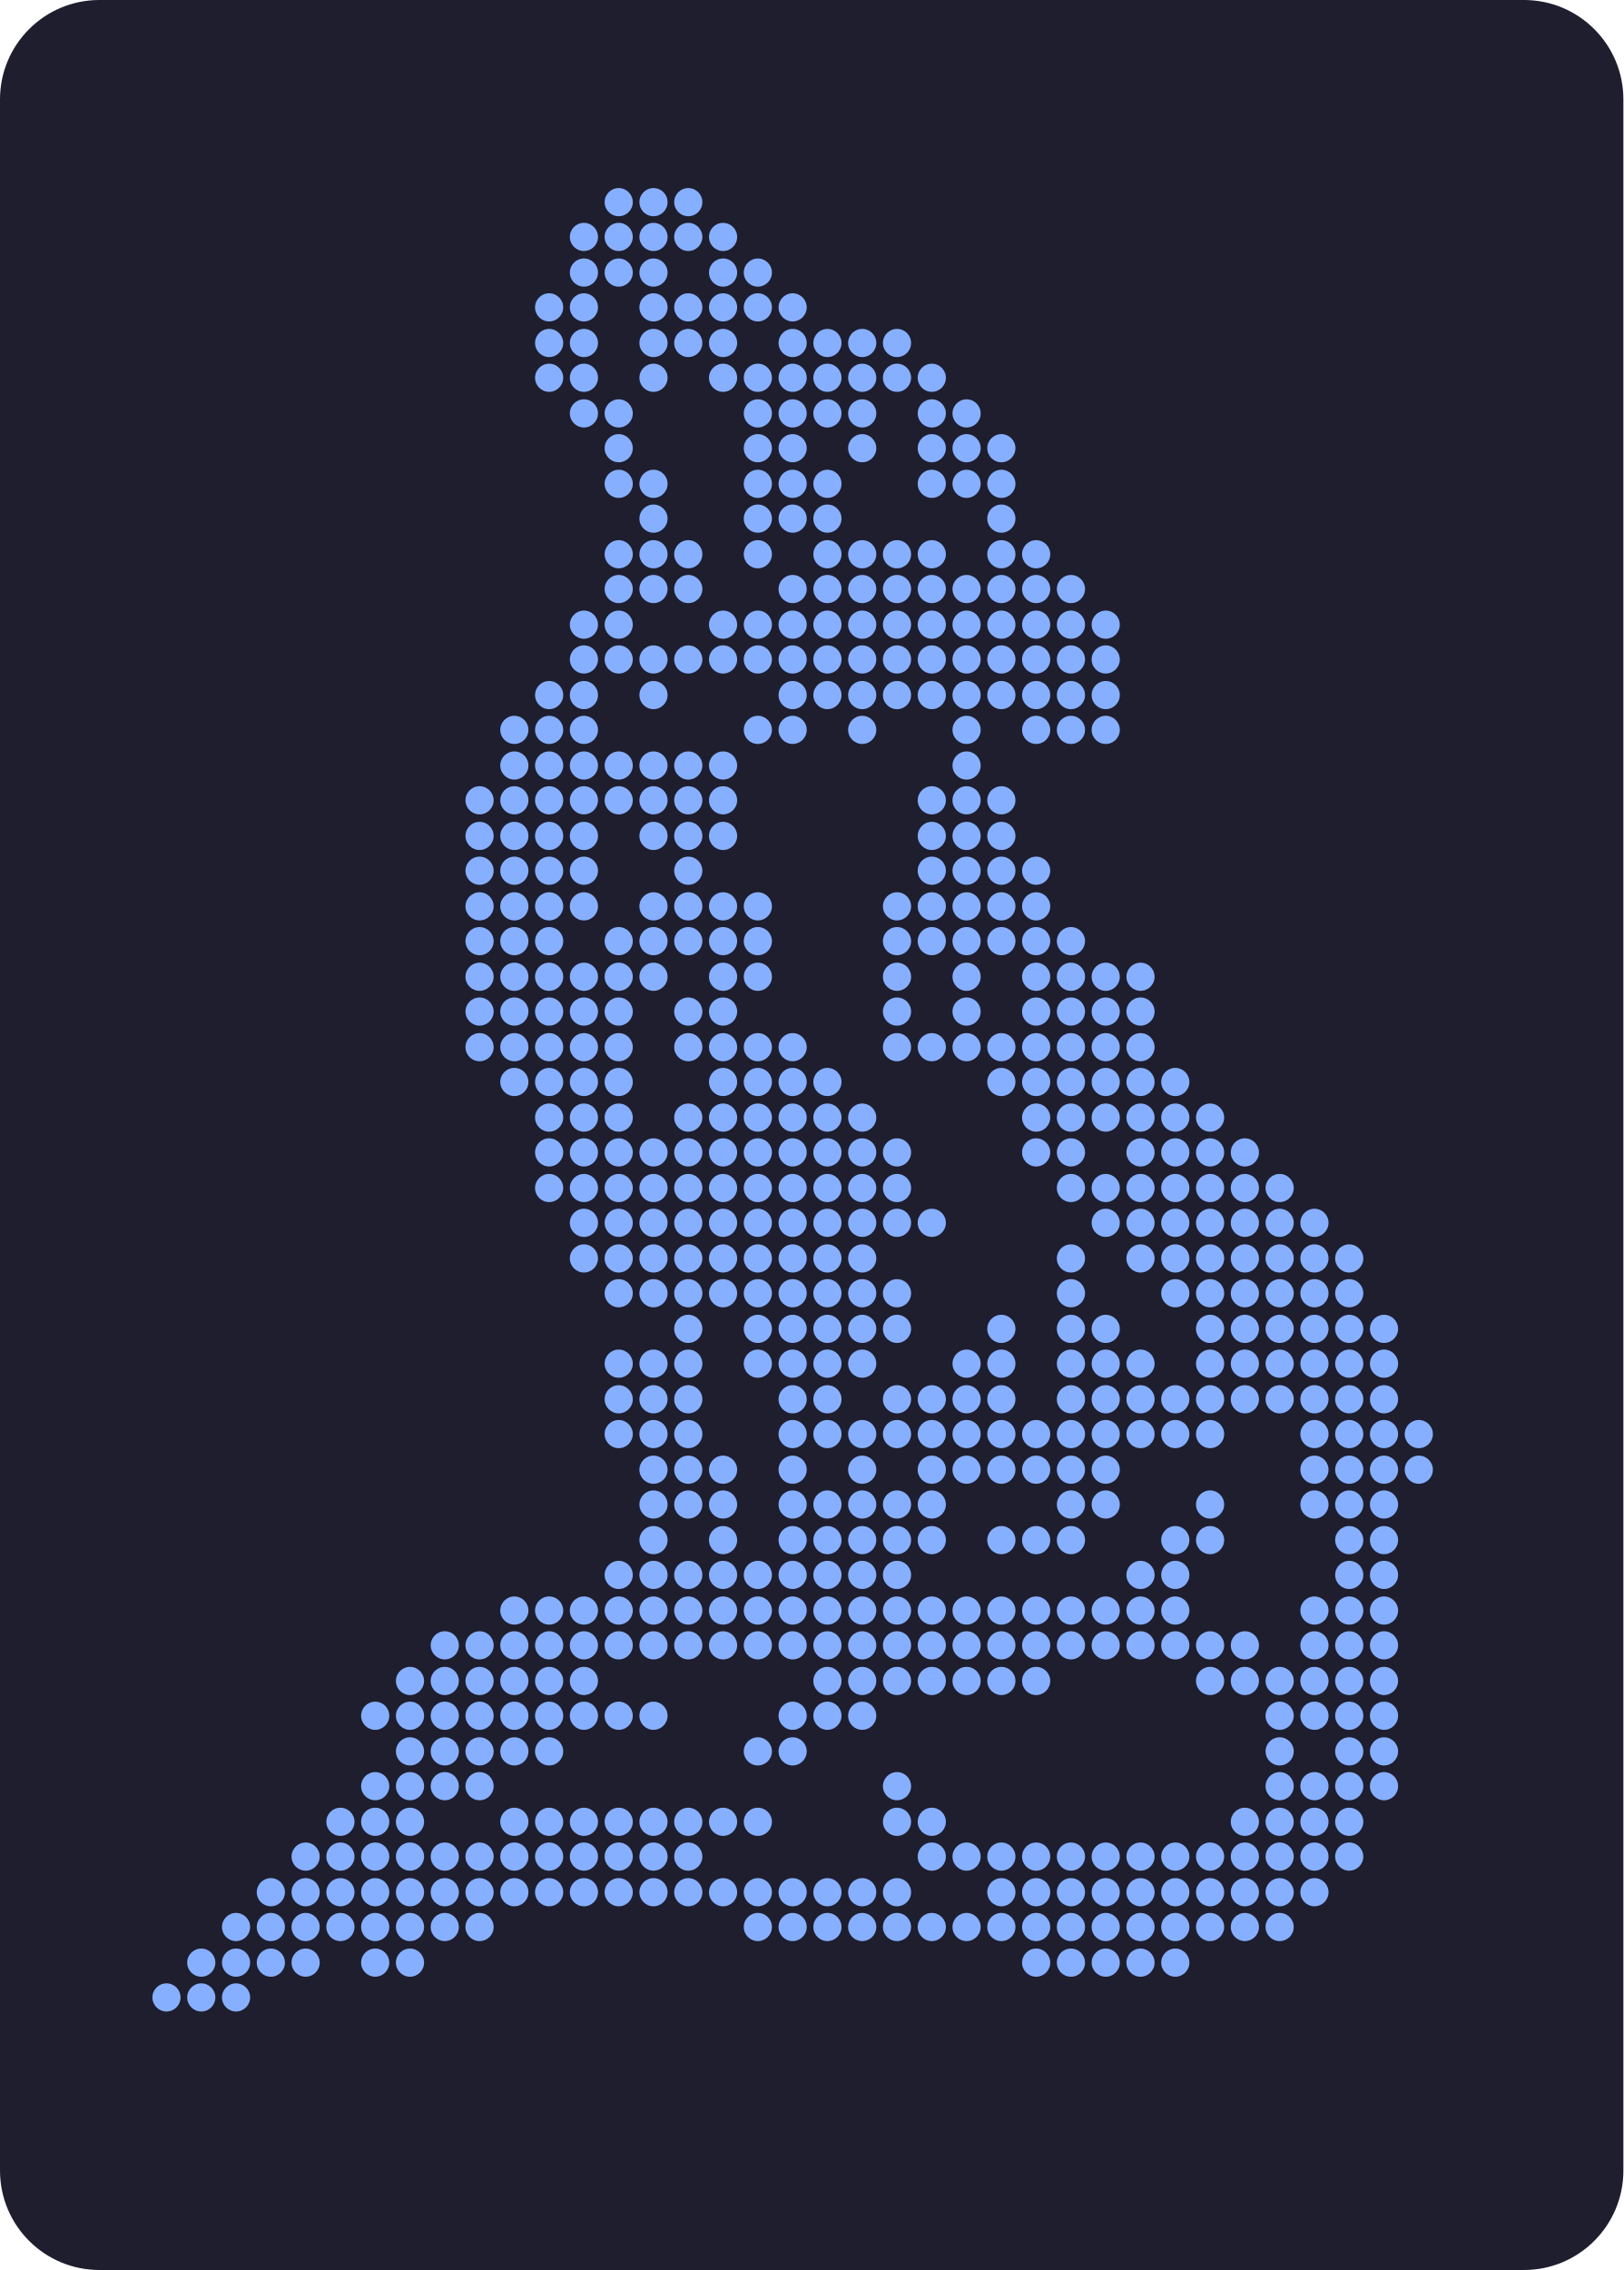
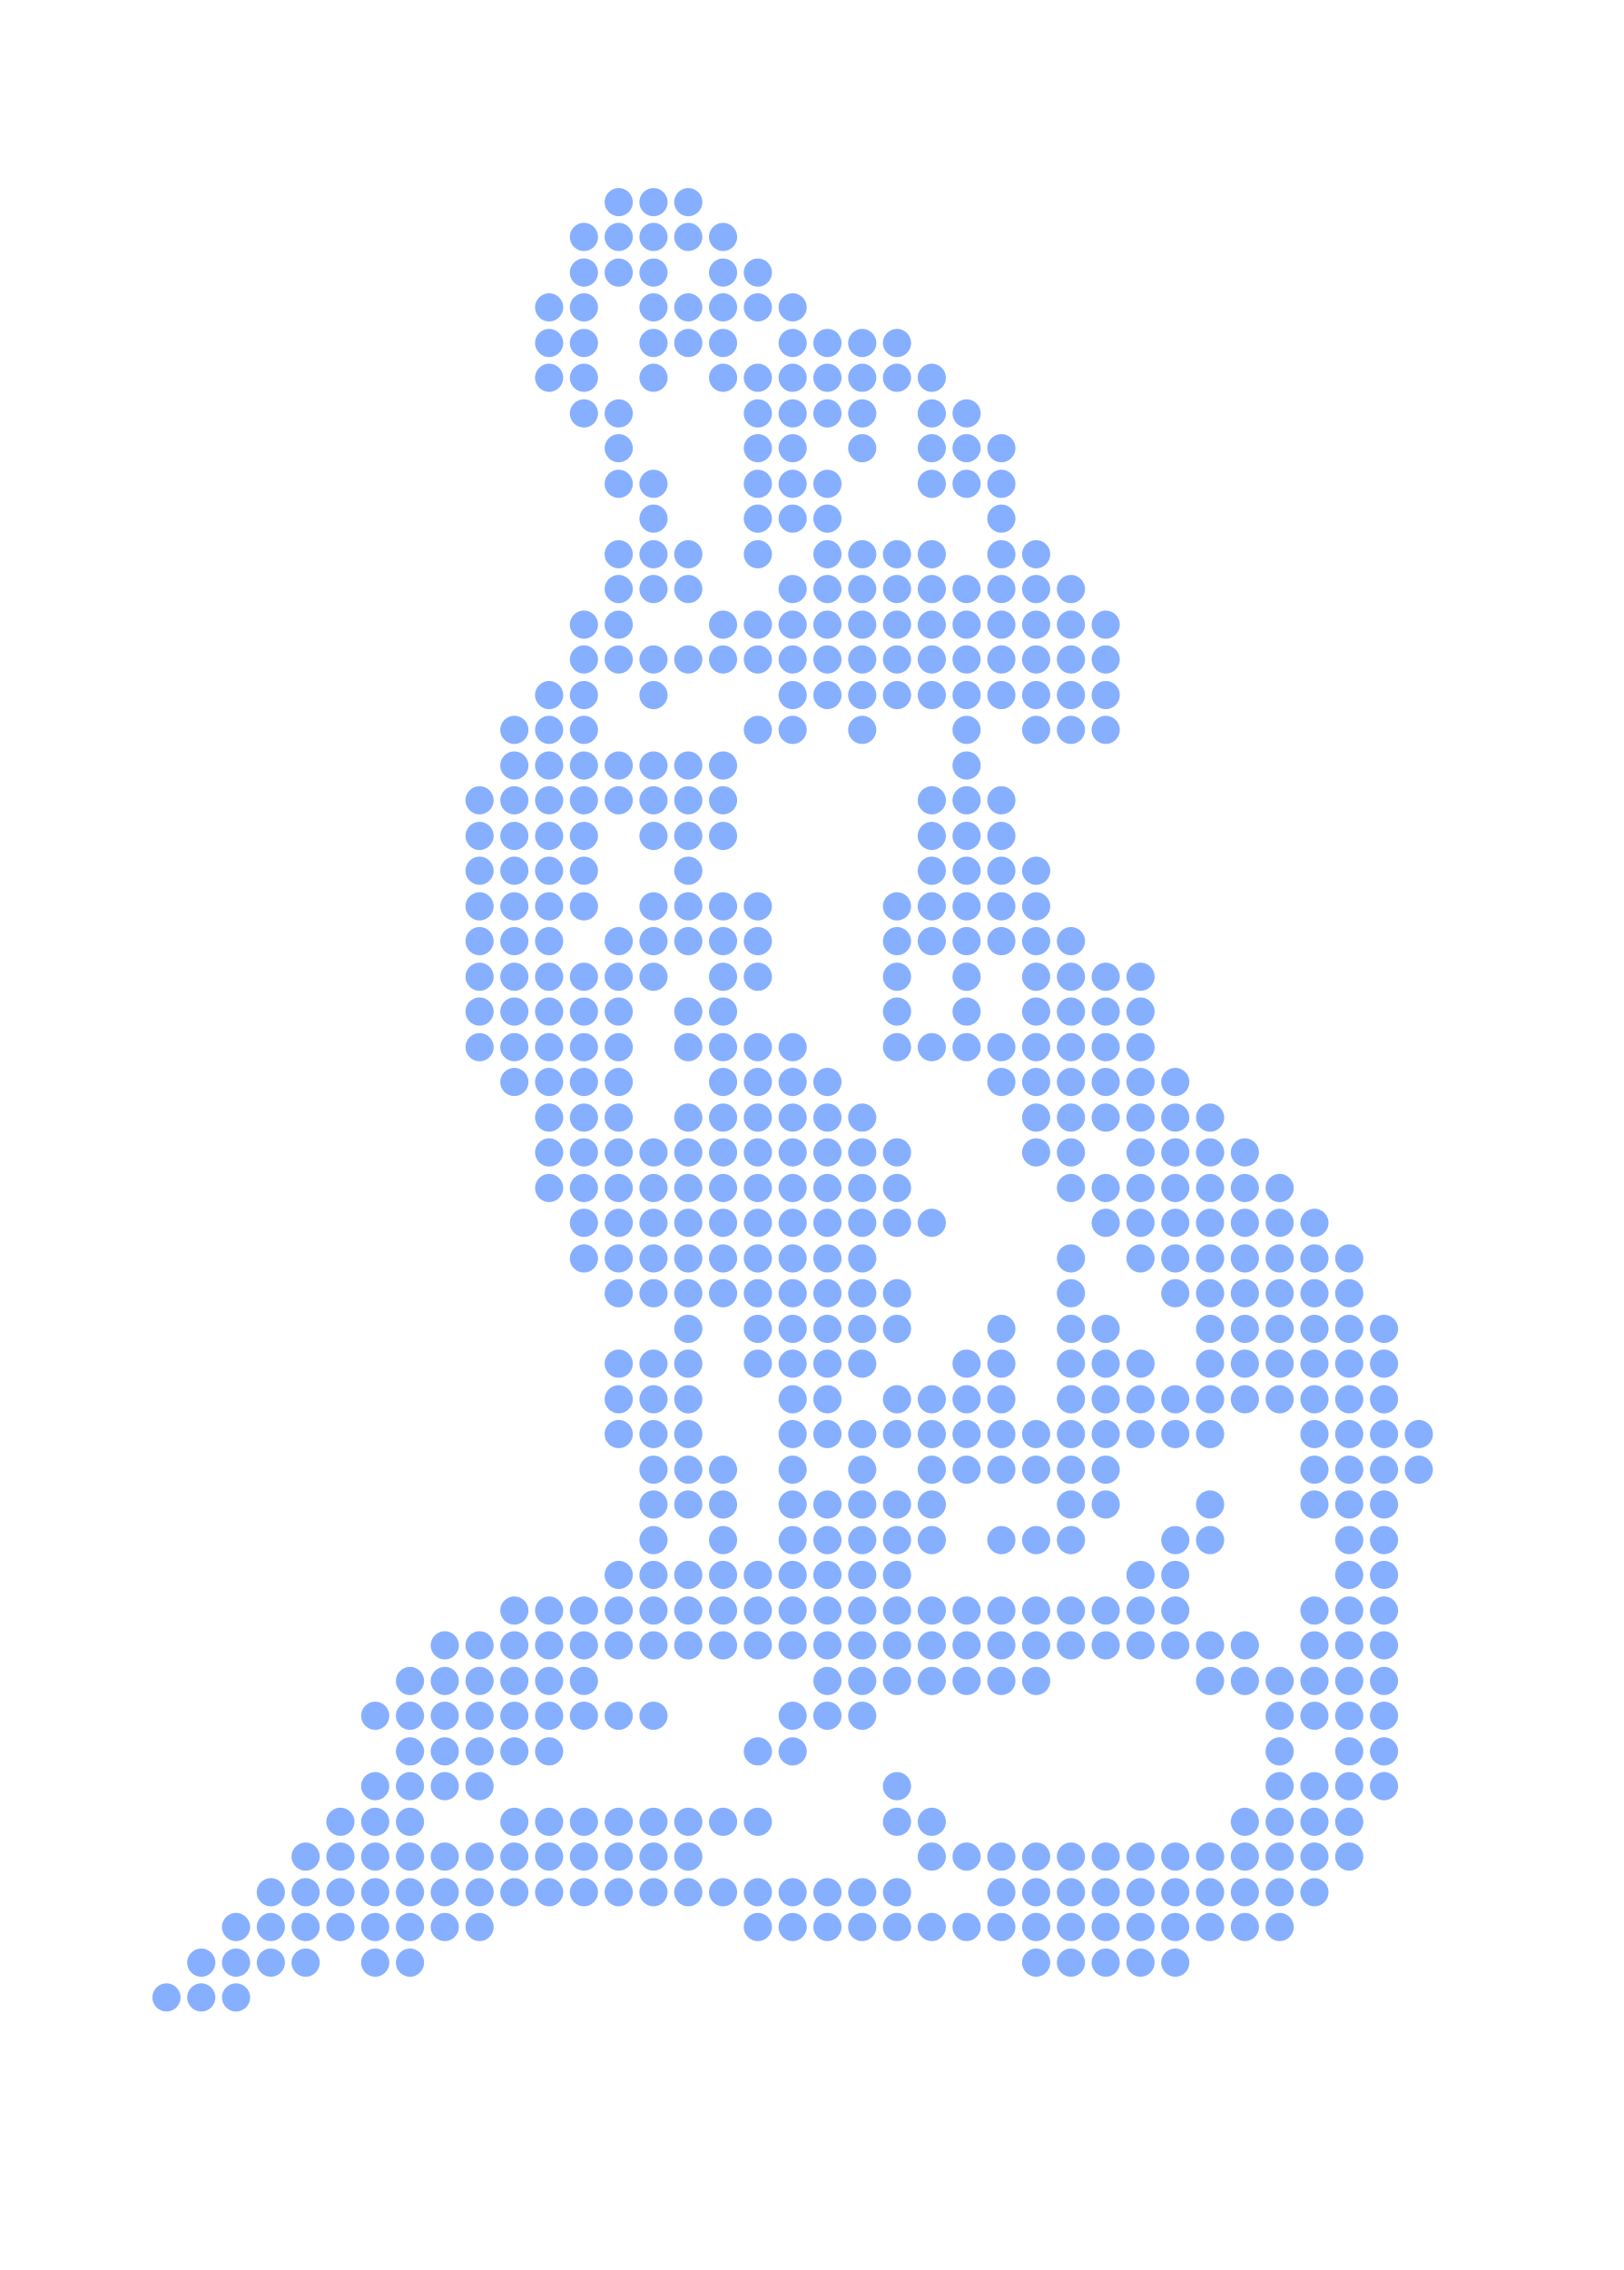
<svg xmlns="http://www.w3.org/2000/svg" width="196" height="274" viewBox="0 0 196 274" role="img" aria-label="Avenoir : le loup d'Avenoir, dessiné en braille">
-   <rect width="100%" height="100%" rx="12" fill="#1e1e2e" />
  <g font-family="JetBrains Mono, DejaVu Sans Mono, Menlo, Consolas, monospace" font-size="14" xml:space="preserve" style="white-space: pre">
    <g fill="#87afff">
      <circle cx="70.5" cy="28.6" r="1.7" />
      <circle cx="74.7" cy="24.4" r="1.7" />
      <circle cx="74.7" cy="28.6" r="1.7" />
      <circle cx="70.5" cy="32.9" r="1.7" />
      <circle cx="74.7" cy="32.9" r="1.7" />
      <circle cx="78.9" cy="24.4" r="1.7" />
      <circle cx="78.9" cy="28.6" r="1.7" />
      <circle cx="83.1" cy="24.4" r="1.7" />
      <circle cx="83.1" cy="28.6" r="1.7" />
      <circle cx="78.9" cy="32.9" r="1.7" />
      <circle cx="87.3" cy="28.6" r="1.7" />
      <circle cx="87.3" cy="32.9" r="1.7" />
      <circle cx="91.5" cy="32.9" r="1.7" />
      <circle cx="66.3" cy="37.1" r="1.7" />
      <circle cx="66.3" cy="41.4" r="1.7" />
      <circle cx="66.3" cy="45.6" r="1.7" />
      <circle cx="70.5" cy="37.1" r="1.7" />
      <circle cx="70.5" cy="41.4" r="1.7" />
      <circle cx="70.5" cy="45.6" r="1.7" />
      <circle cx="70.5" cy="49.9" r="1.7" />
      <circle cx="74.7" cy="49.9" r="1.7" />
      <circle cx="78.9" cy="37.1" r="1.7" />
      <circle cx="78.9" cy="41.4" r="1.7" />
      <circle cx="78.9" cy="45.6" r="1.7" />
      <circle cx="83.1" cy="37.1" r="1.7" />
      <circle cx="83.1" cy="41.4" r="1.7" />
      <circle cx="87.3" cy="37.1" r="1.7" />
      <circle cx="87.3" cy="41.4" r="1.7" />
      <circle cx="87.3" cy="45.6" r="1.7" />
      <circle cx="91.5" cy="37.1" r="1.7" />
      <circle cx="91.5" cy="45.6" r="1.7" />
      <circle cx="91.5" cy="49.9" r="1.7" />
      <circle cx="95.7" cy="37.1" r="1.7" />
      <circle cx="95.7" cy="41.4" r="1.7" />
      <circle cx="95.7" cy="45.6" r="1.7" />
      <circle cx="99.9" cy="41.4" r="1.7" />
      <circle cx="99.9" cy="45.6" r="1.7" />
      <circle cx="95.7" cy="49.9" r="1.7" />
      <circle cx="99.9" cy="49.9" r="1.7" />
      <circle cx="104.1" cy="41.4" r="1.7" />
      <circle cx="104.1" cy="45.6" r="1.7" />
      <circle cx="108.3" cy="41.4" r="1.7" />
      <circle cx="108.3" cy="45.6" r="1.7" />
      <circle cx="104.1" cy="49.9" r="1.7" />
      <circle cx="112.5" cy="45.6" r="1.7" />
      <circle cx="112.5" cy="49.9" r="1.7" />
      <circle cx="116.7" cy="49.9" r="1.7" />
      <circle cx="74.7" cy="54.1" r="1.7" />
      <circle cx="74.7" cy="58.4" r="1.7" />
      <circle cx="74.7" cy="66.9" r="1.7" />
      <circle cx="78.9" cy="58.4" r="1.7" />
      <circle cx="78.9" cy="62.6" r="1.7" />
      <circle cx="78.9" cy="66.9" r="1.7" />
      <circle cx="83.1" cy="66.9" r="1.7" />
      <circle cx="91.5" cy="54.1" r="1.7" />
      <circle cx="91.5" cy="58.4" r="1.7" />
      <circle cx="91.5" cy="62.6" r="1.7" />
      <circle cx="91.5" cy="66.9" r="1.7" />
      <circle cx="95.7" cy="54.1" r="1.7" />
      <circle cx="95.7" cy="58.4" r="1.7" />
      <circle cx="95.7" cy="62.6" r="1.7" />
      <circle cx="99.9" cy="58.4" r="1.7" />
      <circle cx="99.9" cy="62.6" r="1.7" />
      <circle cx="99.9" cy="66.9" r="1.7" />
      <circle cx="104.1" cy="54.1" r="1.7" />
      <circle cx="104.1" cy="66.9" r="1.7" />
      <circle cx="108.3" cy="66.9" r="1.7" />
      <circle cx="112.5" cy="54.1" r="1.7" />
      <circle cx="112.5" cy="58.4" r="1.7" />
      <circle cx="116.7" cy="54.1" r="1.7" />
      <circle cx="116.7" cy="58.4" r="1.7" />
      <circle cx="112.5" cy="66.9" r="1.7" />
      <circle cx="120.9" cy="54.1" r="1.7" />
      <circle cx="120.9" cy="58.4" r="1.7" />
      <circle cx="120.9" cy="62.6" r="1.7" />
      <circle cx="120.9" cy="66.9" r="1.7" />
      <circle cx="125.1" cy="66.9" r="1.7" />
      <circle cx="66.3" cy="83.9" r="1.7" />
      <circle cx="70.5" cy="75.4" r="1.7" />
      <circle cx="70.5" cy="79.6" r="1.7" />
      <circle cx="74.7" cy="71.1" r="1.7" />
      <circle cx="74.7" cy="75.4" r="1.7" />
      <circle cx="74.7" cy="79.6" r="1.7" />
      <circle cx="70.5" cy="83.9" r="1.7" />
      <circle cx="78.9" cy="71.1" r="1.7" />
      <circle cx="78.9" cy="79.6" r="1.7" />
      <circle cx="83.1" cy="71.1" r="1.7" />
      <circle cx="83.1" cy="79.6" r="1.7" />
      <circle cx="78.9" cy="83.9" r="1.7" />
      <circle cx="87.3" cy="75.4" r="1.7" />
      <circle cx="87.3" cy="79.6" r="1.7" />
      <circle cx="91.5" cy="75.4" r="1.7" />
      <circle cx="91.5" cy="79.6" r="1.7" />
      <circle cx="95.7" cy="71.1" r="1.7" />
      <circle cx="95.7" cy="75.4" r="1.7" />
      <circle cx="95.7" cy="79.6" r="1.7" />
      <circle cx="99.9" cy="71.1" r="1.7" />
      <circle cx="99.9" cy="75.4" r="1.7" />
      <circle cx="99.9" cy="79.6" r="1.7" />
      <circle cx="95.7" cy="83.9" r="1.7" />
      <circle cx="99.9" cy="83.9" r="1.7" />
      <circle cx="104.1" cy="71.1" r="1.7" />
      <circle cx="104.1" cy="75.4" r="1.7" />
      <circle cx="104.1" cy="79.6" r="1.7" />
      <circle cx="108.3" cy="71.1" r="1.7" />
      <circle cx="108.3" cy="75.4" r="1.7" />
      <circle cx="108.3" cy="79.6" r="1.7" />
      <circle cx="104.1" cy="83.9" r="1.7" />
      <circle cx="108.3" cy="83.9" r="1.7" />
      <circle cx="112.5" cy="71.1" r="1.7" />
      <circle cx="112.5" cy="75.4" r="1.7" />
      <circle cx="112.5" cy="79.6" r="1.7" />
      <circle cx="116.7" cy="71.1" r="1.7" />
      <circle cx="116.7" cy="75.4" r="1.7" />
      <circle cx="116.7" cy="79.6" r="1.7" />
      <circle cx="112.5" cy="83.9" r="1.7" />
      <circle cx="116.7" cy="83.9" r="1.7" />
      <circle cx="120.9" cy="71.1" r="1.7" />
      <circle cx="120.9" cy="75.4" r="1.7" />
      <circle cx="120.9" cy="79.6" r="1.7" />
      <circle cx="125.1" cy="71.1" r="1.7" />
      <circle cx="125.1" cy="75.4" r="1.7" />
      <circle cx="125.1" cy="79.6" r="1.7" />
      <circle cx="120.9" cy="83.9" r="1.7" />
      <circle cx="125.1" cy="83.9" r="1.7" />
      <circle cx="129.3" cy="71.1" r="1.7" />
      <circle cx="129.3" cy="75.4" r="1.7" />
      <circle cx="129.3" cy="79.6" r="1.7" />
      <circle cx="133.5" cy="75.4" r="1.7" />
      <circle cx="133.5" cy="79.6" r="1.7" />
      <circle cx="129.3" cy="83.9" r="1.7" />
      <circle cx="133.5" cy="83.9" r="1.7" />
      <circle cx="57.9" cy="96.6" r="1.7" />
      <circle cx="57.9" cy="100.9" r="1.7" />
      <circle cx="62.1" cy="88.1" r="1.7" />
      <circle cx="62.1" cy="92.4" r="1.7" />
      <circle cx="62.1" cy="96.6" r="1.7" />
      <circle cx="66.3" cy="88.1" r="1.7" />
      <circle cx="66.3" cy="92.4" r="1.7" />
      <circle cx="66.3" cy="96.6" r="1.7" />
      <circle cx="62.1" cy="100.9" r="1.7" />
      <circle cx="66.3" cy="100.9" r="1.7" />
      <circle cx="70.5" cy="88.1" r="1.7" />
      <circle cx="70.5" cy="92.4" r="1.7" />
      <circle cx="70.5" cy="96.6" r="1.7" />
      <circle cx="74.7" cy="92.4" r="1.7" />
      <circle cx="74.7" cy="96.6" r="1.7" />
      <circle cx="70.5" cy="100.9" r="1.7" />
      <circle cx="78.9" cy="92.4" r="1.7" />
      <circle cx="78.9" cy="96.6" r="1.7" />
      <circle cx="83.1" cy="92.4" r="1.7" />
      <circle cx="83.1" cy="96.6" r="1.7" />
      <circle cx="78.9" cy="100.9" r="1.7" />
      <circle cx="83.1" cy="100.9" r="1.7" />
      <circle cx="87.3" cy="92.4" r="1.7" />
      <circle cx="87.3" cy="96.6" r="1.7" />
      <circle cx="91.5" cy="88.1" r="1.7" />
      <circle cx="87.3" cy="100.9" r="1.7" />
      <circle cx="95.7" cy="88.1" r="1.7" />
      <circle cx="104.1" cy="88.1" r="1.7" />
      <circle cx="112.5" cy="96.6" r="1.7" />
      <circle cx="116.7" cy="88.1" r="1.7" />
      <circle cx="116.7" cy="92.4" r="1.7" />
      <circle cx="116.7" cy="96.6" r="1.7" />
      <circle cx="112.5" cy="100.9" r="1.7" />
      <circle cx="116.7" cy="100.9" r="1.7" />
      <circle cx="120.9" cy="96.6" r="1.7" />
      <circle cx="125.1" cy="88.1" r="1.7" />
      <circle cx="120.9" cy="100.9" r="1.7" />
      <circle cx="129.3" cy="88.1" r="1.7" />
      <circle cx="133.5" cy="88.1" r="1.7" />
      <circle cx="57.9" cy="105.1" r="1.7" />
      <circle cx="57.9" cy="109.4" r="1.7" />
      <circle cx="57.9" cy="113.6" r="1.7" />
      <circle cx="57.9" cy="117.9" r="1.7" />
      <circle cx="62.1" cy="105.1" r="1.7" />
      <circle cx="62.1" cy="109.4" r="1.7" />
      <circle cx="62.1" cy="113.6" r="1.7" />
      <circle cx="66.3" cy="105.1" r="1.7" />
      <circle cx="66.3" cy="109.4" r="1.7" />
      <circle cx="66.3" cy="113.6" r="1.7" />
      <circle cx="62.1" cy="117.9" r="1.7" />
      <circle cx="66.3" cy="117.9" r="1.7" />
      <circle cx="70.5" cy="105.1" r="1.7" />
      <circle cx="70.5" cy="109.4" r="1.7" />
      <circle cx="74.7" cy="113.6" r="1.7" />
      <circle cx="70.5" cy="117.9" r="1.7" />
      <circle cx="74.7" cy="117.9" r="1.7" />
      <circle cx="78.9" cy="109.4" r="1.7" />
      <circle cx="78.9" cy="113.6" r="1.7" />
      <circle cx="83.1" cy="105.1" r="1.7" />
      <circle cx="83.1" cy="109.4" r="1.7" />
      <circle cx="83.1" cy="113.6" r="1.7" />
      <circle cx="78.9" cy="117.9" r="1.7" />
      <circle cx="87.3" cy="109.4" r="1.7" />
      <circle cx="87.3" cy="113.6" r="1.7" />
      <circle cx="91.5" cy="109.4" r="1.7" />
      <circle cx="91.5" cy="113.6" r="1.7" />
      <circle cx="87.3" cy="117.9" r="1.7" />
      <circle cx="91.5" cy="117.9" r="1.7" />
      <circle cx="108.3" cy="109.4" r="1.7" />
      <circle cx="108.3" cy="113.6" r="1.7" />
      <circle cx="108.3" cy="117.9" r="1.7" />
      <circle cx="112.5" cy="105.1" r="1.7" />
      <circle cx="112.5" cy="109.4" r="1.7" />
      <circle cx="112.5" cy="113.6" r="1.7" />
      <circle cx="116.7" cy="105.1" r="1.7" />
      <circle cx="116.7" cy="109.4" r="1.7" />
      <circle cx="116.7" cy="113.6" r="1.7" />
      <circle cx="116.7" cy="117.9" r="1.7" />
      <circle cx="120.9" cy="105.1" r="1.7" />
      <circle cx="120.9" cy="109.4" r="1.7" />
      <circle cx="120.9" cy="113.6" r="1.7" />
      <circle cx="125.1" cy="105.1" r="1.7" />
      <circle cx="125.1" cy="109.4" r="1.7" />
      <circle cx="125.1" cy="113.6" r="1.7" />
      <circle cx="125.1" cy="117.9" r="1.7" />
      <circle cx="129.3" cy="113.6" r="1.7" />
      <circle cx="129.3" cy="117.9" r="1.7" />
      <circle cx="133.5" cy="117.9" r="1.7" />
      <circle cx="137.7" cy="117.9" r="1.7" />
      <circle cx="57.9" cy="122.1" r="1.7" />
      <circle cx="57.9" cy="126.4" r="1.7" />
      <circle cx="62.1" cy="122.1" r="1.7" />
      <circle cx="62.1" cy="126.4" r="1.7" />
      <circle cx="62.1" cy="130.6" r="1.7" />
      <circle cx="66.3" cy="122.1" r="1.7" />
      <circle cx="66.3" cy="126.4" r="1.7" />
      <circle cx="66.3" cy="130.6" r="1.7" />
      <circle cx="66.3" cy="134.9" r="1.7" />
      <circle cx="70.5" cy="122.1" r="1.7" />
      <circle cx="70.5" cy="126.4" r="1.7" />
      <circle cx="70.5" cy="130.6" r="1.7" />
      <circle cx="74.7" cy="122.1" r="1.7" />
      <circle cx="74.7" cy="126.4" r="1.7" />
      <circle cx="74.7" cy="130.6" r="1.7" />
      <circle cx="70.5" cy="134.9" r="1.7" />
      <circle cx="74.7" cy="134.9" r="1.7" />
      <circle cx="83.1" cy="122.1" r="1.7" />
      <circle cx="83.1" cy="126.4" r="1.7" />
      <circle cx="83.1" cy="134.9" r="1.7" />
      <circle cx="87.3" cy="122.1" r="1.7" />
      <circle cx="87.3" cy="126.4" r="1.7" />
      <circle cx="87.3" cy="130.6" r="1.7" />
      <circle cx="91.5" cy="126.4" r="1.7" />
      <circle cx="91.5" cy="130.6" r="1.7" />
      <circle cx="87.3" cy="134.9" r="1.7" />
      <circle cx="91.5" cy="134.9" r="1.7" />
      <circle cx="95.7" cy="126.4" r="1.7" />
      <circle cx="95.7" cy="130.6" r="1.7" />
      <circle cx="99.9" cy="130.6" r="1.7" />
      <circle cx="95.7" cy="134.9" r="1.7" />
      <circle cx="99.9" cy="134.9" r="1.7" />
      <circle cx="108.3" cy="122.1" r="1.7" />
      <circle cx="108.3" cy="126.4" r="1.7" />
      <circle cx="104.1" cy="134.9" r="1.7" />
      <circle cx="112.5" cy="126.4" r="1.7" />
      <circle cx="116.7" cy="122.1" r="1.7" />
      <circle cx="116.7" cy="126.4" r="1.7" />
      <circle cx="120.9" cy="126.4" r="1.7" />
      <circle cx="120.9" cy="130.6" r="1.7" />
      <circle cx="125.1" cy="122.1" r="1.7" />
      <circle cx="125.1" cy="126.4" r="1.7" />
      <circle cx="125.1" cy="130.6" r="1.7" />
      <circle cx="125.1" cy="134.9" r="1.7" />
      <circle cx="129.3" cy="122.1" r="1.7" />
      <circle cx="129.3" cy="126.4" r="1.7" />
      <circle cx="129.3" cy="130.6" r="1.7" />
      <circle cx="133.5" cy="122.1" r="1.7" />
      <circle cx="133.5" cy="126.4" r="1.7" />
      <circle cx="133.5" cy="130.6" r="1.7" />
      <circle cx="129.3" cy="134.9" r="1.7" />
      <circle cx="133.5" cy="134.9" r="1.7" />
      <circle cx="137.7" cy="122.1" r="1.7" />
      <circle cx="137.7" cy="126.4" r="1.7" />
      <circle cx="137.7" cy="130.6" r="1.7" />
      <circle cx="141.9" cy="130.6" r="1.7" />
      <circle cx="137.7" cy="134.9" r="1.7" />
      <circle cx="141.9" cy="134.9" r="1.7" />
      <circle cx="146.1" cy="134.9" r="1.7" />
      <circle cx="66.3" cy="139.1" r="1.7" />
      <circle cx="66.3" cy="143.4" r="1.7" />
      <circle cx="70.5" cy="139.1" r="1.7" />
      <circle cx="70.5" cy="143.4" r="1.7" />
      <circle cx="70.5" cy="147.6" r="1.7" />
      <circle cx="74.7" cy="139.1" r="1.7" />
      <circle cx="74.7" cy="143.4" r="1.7" />
      <circle cx="74.7" cy="147.6" r="1.7" />
      <circle cx="70.5" cy="151.9" r="1.7" />
      <circle cx="74.7" cy="151.9" r="1.7" />
      <circle cx="78.9" cy="139.1" r="1.7" />
      <circle cx="78.9" cy="143.4" r="1.7" />
      <circle cx="78.9" cy="147.6" r="1.7" />
      <circle cx="83.1" cy="139.1" r="1.7" />
      <circle cx="83.1" cy="143.4" r="1.7" />
      <circle cx="83.1" cy="147.6" r="1.7" />
      <circle cx="78.9" cy="151.9" r="1.7" />
      <circle cx="83.1" cy="151.9" r="1.7" />
      <circle cx="87.3" cy="139.1" r="1.7" />
      <circle cx="87.3" cy="143.4" r="1.7" />
      <circle cx="87.3" cy="147.6" r="1.7" />
      <circle cx="91.5" cy="139.1" r="1.7" />
      <circle cx="91.5" cy="143.4" r="1.7" />
      <circle cx="91.5" cy="147.6" r="1.7" />
      <circle cx="87.3" cy="151.9" r="1.7" />
      <circle cx="91.5" cy="151.9" r="1.7" />
      <circle cx="95.7" cy="139.1" r="1.7" />
      <circle cx="95.7" cy="143.4" r="1.7" />
      <circle cx="95.7" cy="147.6" r="1.7" />
      <circle cx="99.9" cy="139.1" r="1.7" />
      <circle cx="99.9" cy="143.4" r="1.7" />
      <circle cx="99.9" cy="147.6" r="1.7" />
      <circle cx="95.7" cy="151.9" r="1.7" />
      <circle cx="99.9" cy="151.9" r="1.7" />
      <circle cx="104.1" cy="139.1" r="1.7" />
      <circle cx="104.1" cy="143.4" r="1.7" />
      <circle cx="104.1" cy="147.6" r="1.7" />
      <circle cx="108.3" cy="139.1" r="1.7" />
      <circle cx="108.3" cy="143.4" r="1.7" />
      <circle cx="108.3" cy="147.6" r="1.7" />
      <circle cx="104.1" cy="151.9" r="1.7" />
      <circle cx="112.5" cy="147.6" r="1.7" />
      <circle cx="125.1" cy="139.1" r="1.7" />
      <circle cx="129.3" cy="139.1" r="1.7" />
      <circle cx="129.3" cy="143.4" r="1.7" />
      <circle cx="133.5" cy="143.4" r="1.7" />
      <circle cx="133.5" cy="147.6" r="1.7" />
      <circle cx="129.3" cy="151.9" r="1.7" />
      <circle cx="137.7" cy="139.1" r="1.7" />
      <circle cx="137.7" cy="143.4" r="1.7" />
      <circle cx="137.7" cy="147.6" r="1.7" />
      <circle cx="141.9" cy="139.1" r="1.7" />
      <circle cx="141.9" cy="143.4" r="1.7" />
      <circle cx="141.9" cy="147.6" r="1.7" />
      <circle cx="137.7" cy="151.9" r="1.7" />
      <circle cx="141.9" cy="151.9" r="1.7" />
      <circle cx="146.1" cy="139.1" r="1.7" />
      <circle cx="146.1" cy="143.4" r="1.7" />
      <circle cx="146.1" cy="147.6" r="1.7" />
      <circle cx="150.3" cy="139.1" r="1.7" />
      <circle cx="150.3" cy="143.4" r="1.7" />
      <circle cx="150.3" cy="147.6" r="1.7" />
      <circle cx="146.1" cy="151.9" r="1.7" />
      <circle cx="150.3" cy="151.9" r="1.7" />
      <circle cx="154.5" cy="143.4" r="1.7" />
      <circle cx="154.5" cy="147.6" r="1.7" />
      <circle cx="158.7" cy="147.6" r="1.7" />
      <circle cx="154.5" cy="151.9" r="1.7" />
      <circle cx="158.7" cy="151.9" r="1.7" />
      <circle cx="162.9" cy="151.9" r="1.7" />
      <circle cx="74.7" cy="156.1" r="1.7" />
      <circle cx="74.7" cy="164.6" r="1.7" />
      <circle cx="74.7" cy="168.9" r="1.7" />
      <circle cx="78.9" cy="156.1" r="1.7" />
      <circle cx="78.9" cy="164.6" r="1.7" />
      <circle cx="83.1" cy="156.1" r="1.7" />
      <circle cx="83.1" cy="160.4" r="1.7" />
      <circle cx="83.1" cy="164.6" r="1.7" />
      <circle cx="78.9" cy="168.9" r="1.7" />
      <circle cx="83.1" cy="168.9" r="1.7" />
      <circle cx="87.3" cy="156.1" r="1.7" />
      <circle cx="91.5" cy="156.1" r="1.7" />
      <circle cx="91.5" cy="160.4" r="1.7" />
      <circle cx="91.5" cy="164.6" r="1.7" />
      <circle cx="95.7" cy="156.1" r="1.7" />
      <circle cx="95.7" cy="160.4" r="1.7" />
      <circle cx="95.7" cy="164.6" r="1.7" />
      <circle cx="99.9" cy="156.1" r="1.7" />
      <circle cx="99.9" cy="160.4" r="1.7" />
      <circle cx="99.9" cy="164.6" r="1.7" />
      <circle cx="95.7" cy="168.9" r="1.7" />
      <circle cx="99.9" cy="168.9" r="1.7" />
      <circle cx="104.1" cy="156.1" r="1.7" />
      <circle cx="104.1" cy="160.4" r="1.7" />
      <circle cx="104.1" cy="164.6" r="1.7" />
      <circle cx="108.3" cy="156.1" r="1.7" />
      <circle cx="108.3" cy="160.4" r="1.7" />
      <circle cx="108.3" cy="168.9" r="1.7" />
      <circle cx="116.7" cy="164.6" r="1.7" />
      <circle cx="112.5" cy="168.9" r="1.7" />
      <circle cx="116.7" cy="168.9" r="1.7" />
      <circle cx="120.9" cy="160.4" r="1.7" />
      <circle cx="120.9" cy="164.6" r="1.7" />
      <circle cx="120.9" cy="168.9" r="1.7" />
      <circle cx="129.3" cy="156.1" r="1.7" />
      <circle cx="129.3" cy="160.4" r="1.7" />
      <circle cx="129.3" cy="164.6" r="1.7" />
      <circle cx="133.5" cy="160.4" r="1.7" />
      <circle cx="133.5" cy="164.6" r="1.7" />
      <circle cx="129.3" cy="168.9" r="1.7" />
      <circle cx="133.5" cy="168.9" r="1.7" />
      <circle cx="137.7" cy="164.6" r="1.7" />
      <circle cx="141.9" cy="156.1" r="1.7" />
      <circle cx="137.7" cy="168.9" r="1.7" />
      <circle cx="141.9" cy="168.9" r="1.7" />
      <circle cx="146.1" cy="156.1" r="1.7" />
      <circle cx="146.1" cy="160.4" r="1.7" />
      <circle cx="146.1" cy="164.6" r="1.7" />
      <circle cx="150.3" cy="156.1" r="1.7" />
      <circle cx="150.3" cy="160.4" r="1.7" />
      <circle cx="150.3" cy="164.6" r="1.7" />
      <circle cx="146.1" cy="168.9" r="1.7" />
      <circle cx="150.3" cy="168.9" r="1.7" />
      <circle cx="154.5" cy="156.1" r="1.7" />
      <circle cx="154.5" cy="160.4" r="1.7" />
      <circle cx="154.5" cy="164.6" r="1.7" />
      <circle cx="158.7" cy="156.1" r="1.7" />
      <circle cx="158.7" cy="160.4" r="1.7" />
      <circle cx="158.7" cy="164.6" r="1.7" />
      <circle cx="154.5" cy="168.9" r="1.7" />
      <circle cx="158.7" cy="168.9" r="1.7" />
      <circle cx="162.9" cy="156.1" r="1.7" />
      <circle cx="162.9" cy="160.4" r="1.7" />
      <circle cx="162.9" cy="164.6" r="1.7" />
      <circle cx="167.1" cy="160.4" r="1.7" />
      <circle cx="167.1" cy="164.6" r="1.7" />
      <circle cx="162.9" cy="168.9" r="1.7" />
      <circle cx="167.1" cy="168.9" r="1.7" />
      <circle cx="74.7" cy="173.1" r="1.7" />
      <circle cx="78.9" cy="173.1" r="1.7" />
      <circle cx="78.9" cy="177.4" r="1.7" />
      <circle cx="78.9" cy="181.6" r="1.7" />
      <circle cx="83.1" cy="173.1" r="1.7" />
      <circle cx="83.1" cy="177.4" r="1.7" />
      <circle cx="83.1" cy="181.6" r="1.7" />
      <circle cx="78.9" cy="185.9" r="1.7" />
      <circle cx="87.3" cy="177.4" r="1.7" />
      <circle cx="87.3" cy="181.6" r="1.7" />
      <circle cx="87.3" cy="185.9" r="1.7" />
      <circle cx="95.7" cy="173.1" r="1.7" />
      <circle cx="95.7" cy="177.4" r="1.7" />
      <circle cx="95.7" cy="181.6" r="1.7" />
      <circle cx="99.9" cy="173.1" r="1.7" />
      <circle cx="99.9" cy="181.6" r="1.7" />
      <circle cx="95.7" cy="185.9" r="1.7" />
      <circle cx="99.9" cy="185.9" r="1.7" />
      <circle cx="104.1" cy="173.1" r="1.7" />
      <circle cx="104.1" cy="177.4" r="1.7" />
      <circle cx="104.1" cy="181.6" r="1.7" />
      <circle cx="108.3" cy="173.1" r="1.7" />
      <circle cx="108.3" cy="181.6" r="1.7" />
      <circle cx="104.1" cy="185.9" r="1.7" />
      <circle cx="108.3" cy="185.9" r="1.7" />
      <circle cx="112.5" cy="173.1" r="1.7" />
      <circle cx="112.5" cy="177.4" r="1.7" />
      <circle cx="112.5" cy="181.6" r="1.7" />
      <circle cx="116.7" cy="173.1" r="1.7" />
      <circle cx="116.7" cy="177.4" r="1.7" />
      <circle cx="112.5" cy="185.9" r="1.7" />
      <circle cx="120.9" cy="173.1" r="1.7" />
      <circle cx="120.9" cy="177.4" r="1.7" />
      <circle cx="125.1" cy="173.1" r="1.7" />
      <circle cx="125.1" cy="177.4" r="1.7" />
      <circle cx="120.9" cy="185.9" r="1.7" />
      <circle cx="125.1" cy="185.9" r="1.7" />
      <circle cx="129.3" cy="173.1" r="1.7" />
      <circle cx="129.3" cy="177.4" r="1.7" />
      <circle cx="129.3" cy="181.6" r="1.7" />
      <circle cx="133.5" cy="173.1" r="1.7" />
      <circle cx="133.5" cy="177.4" r="1.7" />
      <circle cx="133.5" cy="181.6" r="1.7" />
      <circle cx="129.3" cy="185.9" r="1.7" />
      <circle cx="137.7" cy="173.1" r="1.7" />
      <circle cx="141.9" cy="173.1" r="1.7" />
      <circle cx="141.9" cy="185.9" r="1.7" />
      <circle cx="146.1" cy="173.1" r="1.7" />
      <circle cx="146.1" cy="181.6" r="1.7" />
      <circle cx="146.1" cy="185.9" r="1.7" />
      <circle cx="158.7" cy="173.1" r="1.7" />
      <circle cx="158.7" cy="177.4" r="1.7" />
      <circle cx="158.7" cy="181.6" r="1.7" />
      <circle cx="162.9" cy="173.1" r="1.7" />
      <circle cx="162.9" cy="177.4" r="1.7" />
      <circle cx="162.9" cy="181.6" r="1.7" />
      <circle cx="167.1" cy="173.1" r="1.7" />
      <circle cx="167.1" cy="177.4" r="1.7" />
      <circle cx="167.1" cy="181.6" r="1.7" />
      <circle cx="162.9" cy="185.9" r="1.7" />
      <circle cx="167.1" cy="185.9" r="1.7" />
      <circle cx="171.3" cy="173.1" r="1.7" />
      <circle cx="171.3" cy="177.4" r="1.7" />
      <circle cx="49.5" cy="202.9" r="1.7" />
      <circle cx="53.7" cy="198.6" r="1.7" />
      <circle cx="57.9" cy="198.6" r="1.7" />
      <circle cx="53.7" cy="202.9" r="1.7" />
      <circle cx="57.9" cy="202.9" r="1.7" />
      <circle cx="62.1" cy="194.4" r="1.7" />
      <circle cx="62.1" cy="198.6" r="1.7" />
      <circle cx="66.3" cy="194.4" r="1.7" />
      <circle cx="66.3" cy="198.6" r="1.7" />
      <circle cx="62.1" cy="202.9" r="1.7" />
      <circle cx="66.3" cy="202.9" r="1.7" />
      <circle cx="70.5" cy="194.4" r="1.7" />
      <circle cx="70.5" cy="198.6" r="1.7" />
      <circle cx="74.7" cy="190.1" r="1.7" />
      <circle cx="74.7" cy="194.4" r="1.7" />
      <circle cx="74.7" cy="198.6" r="1.7" />
      <circle cx="70.5" cy="202.9" r="1.7" />
      <circle cx="78.9" cy="190.1" r="1.7" />
      <circle cx="78.9" cy="194.4" r="1.7" />
      <circle cx="78.9" cy="198.6" r="1.7" />
      <circle cx="83.1" cy="190.1" r="1.7" />
      <circle cx="83.1" cy="194.4" r="1.7" />
      <circle cx="83.1" cy="198.6" r="1.7" />
      <circle cx="87.3" cy="190.1" r="1.7" />
      <circle cx="87.3" cy="194.4" r="1.7" />
      <circle cx="87.3" cy="198.6" r="1.7" />
      <circle cx="91.5" cy="190.1" r="1.7" />
      <circle cx="91.5" cy="194.4" r="1.7" />
      <circle cx="91.5" cy="198.6" r="1.7" />
      <circle cx="95.7" cy="190.1" r="1.7" />
      <circle cx="95.7" cy="194.4" r="1.7" />
      <circle cx="95.7" cy="198.6" r="1.7" />
      <circle cx="99.9" cy="190.1" r="1.7" />
      <circle cx="99.9" cy="194.4" r="1.7" />
      <circle cx="99.9" cy="198.6" r="1.7" />
      <circle cx="99.9" cy="202.9" r="1.7" />
      <circle cx="104.1" cy="190.1" r="1.7" />
      <circle cx="104.1" cy="194.4" r="1.7" />
      <circle cx="104.1" cy="198.6" r="1.7" />
      <circle cx="108.3" cy="190.1" r="1.7" />
      <circle cx="108.3" cy="194.4" r="1.7" />
      <circle cx="108.3" cy="198.6" r="1.7" />
      <circle cx="104.1" cy="202.9" r="1.7" />
      <circle cx="108.3" cy="202.9" r="1.7" />
      <circle cx="112.5" cy="194.4" r="1.7" />
      <circle cx="112.5" cy="198.6" r="1.7" />
      <circle cx="116.7" cy="194.4" r="1.7" />
      <circle cx="116.7" cy="198.6" r="1.7" />
      <circle cx="112.5" cy="202.9" r="1.7" />
      <circle cx="116.7" cy="202.9" r="1.7" />
      <circle cx="120.9" cy="194.4" r="1.7" />
      <circle cx="120.9" cy="198.6" r="1.7" />
      <circle cx="125.1" cy="194.4" r="1.7" />
      <circle cx="125.1" cy="198.6" r="1.7" />
      <circle cx="120.9" cy="202.9" r="1.7" />
      <circle cx="125.1" cy="202.9" r="1.7" />
      <circle cx="129.3" cy="194.4" r="1.7" />
      <circle cx="129.3" cy="198.6" r="1.7" />
      <circle cx="133.5" cy="194.4" r="1.7" />
      <circle cx="133.5" cy="198.6" r="1.7" />
      <circle cx="137.7" cy="190.1" r="1.7" />
      <circle cx="137.7" cy="194.4" r="1.7" />
      <circle cx="137.7" cy="198.6" r="1.7" />
      <circle cx="141.9" cy="190.1" r="1.7" />
      <circle cx="141.9" cy="194.4" r="1.7" />
      <circle cx="141.9" cy="198.6" r="1.7" />
      <circle cx="146.1" cy="198.6" r="1.7" />
      <circle cx="150.3" cy="198.6" r="1.7" />
      <circle cx="146.1" cy="202.9" r="1.7" />
      <circle cx="150.3" cy="202.9" r="1.7" />
      <circle cx="158.7" cy="194.4" r="1.7" />
      <circle cx="158.7" cy="198.6" r="1.7" />
      <circle cx="154.5" cy="202.9" r="1.7" />
      <circle cx="158.7" cy="202.9" r="1.7" />
      <circle cx="162.9" cy="190.1" r="1.7" />
      <circle cx="162.9" cy="194.4" r="1.7" />
      <circle cx="162.9" cy="198.6" r="1.7" />
      <circle cx="167.1" cy="190.1" r="1.7" />
      <circle cx="167.1" cy="194.4" r="1.7" />
      <circle cx="167.1" cy="198.6" r="1.7" />
      <circle cx="162.9" cy="202.9" r="1.7" />
      <circle cx="167.1" cy="202.9" r="1.7" />
      <circle cx="41.1" cy="219.9" r="1.7" />
      <circle cx="45.3" cy="207.1" r="1.7" />
      <circle cx="45.3" cy="215.6" r="1.7" />
      <circle cx="49.5" cy="207.1" r="1.7" />
      <circle cx="49.5" cy="211.4" r="1.7" />
      <circle cx="49.5" cy="215.6" r="1.7" />
      <circle cx="45.3" cy="219.9" r="1.7" />
      <circle cx="49.5" cy="219.9" r="1.7" />
      <circle cx="53.7" cy="207.1" r="1.7" />
      <circle cx="53.7" cy="211.4" r="1.7" />
      <circle cx="53.7" cy="215.6" r="1.7" />
      <circle cx="57.9" cy="207.1" r="1.7" />
      <circle cx="57.9" cy="211.4" r="1.7" />
      <circle cx="57.9" cy="215.6" r="1.7" />
      <circle cx="62.1" cy="207.1" r="1.7" />
      <circle cx="62.1" cy="211.4" r="1.7" />
      <circle cx="66.3" cy="207.1" r="1.7" />
      <circle cx="66.3" cy="211.4" r="1.7" />
      <circle cx="62.1" cy="219.9" r="1.7" />
      <circle cx="66.3" cy="219.9" r="1.7" />
      <circle cx="70.5" cy="207.1" r="1.7" />
      <circle cx="74.7" cy="207.1" r="1.7" />
      <circle cx="70.5" cy="219.9" r="1.7" />
      <circle cx="74.7" cy="219.9" r="1.7" />
      <circle cx="78.9" cy="207.1" r="1.7" />
      <circle cx="78.9" cy="219.9" r="1.7" />
      <circle cx="83.1" cy="219.9" r="1.7" />
      <circle cx="91.5" cy="211.4" r="1.7" />
      <circle cx="87.3" cy="219.9" r="1.7" />
      <circle cx="91.5" cy="219.9" r="1.7" />
      <circle cx="95.7" cy="207.1" r="1.7" />
      <circle cx="95.7" cy="211.4" r="1.7" />
      <circle cx="99.9" cy="207.1" r="1.7" />
      <circle cx="104.1" cy="207.1" r="1.7" />
      <circle cx="108.3" cy="215.6" r="1.7" />
      <circle cx="108.3" cy="219.9" r="1.7" />
      <circle cx="112.5" cy="219.9" r="1.7" />
      <circle cx="150.3" cy="219.9" r="1.7" />
      <circle cx="154.5" cy="207.1" r="1.7" />
      <circle cx="154.5" cy="211.4" r="1.7" />
      <circle cx="154.5" cy="215.6" r="1.7" />
      <circle cx="158.7" cy="207.1" r="1.7" />
      <circle cx="158.7" cy="215.6" r="1.7" />
      <circle cx="154.5" cy="219.9" r="1.7" />
      <circle cx="158.7" cy="219.9" r="1.7" />
      <circle cx="162.9" cy="207.1" r="1.7" />
      <circle cx="162.9" cy="211.4" r="1.7" />
      <circle cx="162.9" cy="215.6" r="1.7" />
      <circle cx="167.1" cy="207.1" r="1.7" />
      <circle cx="167.1" cy="211.4" r="1.7" />
      <circle cx="167.1" cy="215.6" r="1.7" />
      <circle cx="162.9" cy="219.9" r="1.7" />
      <circle cx="24.3" cy="236.9" r="1.7" />
      <circle cx="28.5" cy="232.6" r="1.7" />
      <circle cx="32.7" cy="228.4" r="1.7" />
      <circle cx="32.7" cy="232.6" r="1.7" />
      <circle cx="28.5" cy="236.9" r="1.7" />
      <circle cx="32.7" cy="236.9" r="1.7" />
      <circle cx="36.9" cy="224.1" r="1.7" />
      <circle cx="36.9" cy="228.4" r="1.7" />
      <circle cx="36.9" cy="232.6" r="1.7" />
      <circle cx="41.1" cy="224.1" r="1.7" />
      <circle cx="41.1" cy="228.4" r="1.7" />
      <circle cx="41.1" cy="232.6" r="1.7" />
      <circle cx="36.9" cy="236.9" r="1.7" />
      <circle cx="45.3" cy="224.1" r="1.7" />
      <circle cx="45.3" cy="228.4" r="1.7" />
      <circle cx="45.3" cy="232.6" r="1.7" />
      <circle cx="49.5" cy="224.1" r="1.7" />
      <circle cx="49.5" cy="228.4" r="1.7" />
      <circle cx="49.5" cy="232.6" r="1.7" />
      <circle cx="45.3" cy="236.9" r="1.7" />
      <circle cx="49.5" cy="236.9" r="1.7" />
      <circle cx="53.7" cy="224.1" r="1.7" />
      <circle cx="53.7" cy="228.4" r="1.7" />
      <circle cx="53.7" cy="232.6" r="1.7" />
      <circle cx="57.9" cy="224.1" r="1.7" />
      <circle cx="57.9" cy="228.4" r="1.7" />
      <circle cx="57.9" cy="232.6" r="1.7" />
      <circle cx="62.1" cy="224.1" r="1.7" />
      <circle cx="62.1" cy="228.4" r="1.7" />
      <circle cx="66.3" cy="224.1" r="1.7" />
      <circle cx="66.3" cy="228.4" r="1.7" />
      <circle cx="70.5" cy="224.1" r="1.7" />
      <circle cx="70.5" cy="228.4" r="1.7" />
      <circle cx="74.7" cy="224.1" r="1.7" />
      <circle cx="74.7" cy="228.4" r="1.7" />
      <circle cx="78.9" cy="224.1" r="1.7" />
      <circle cx="78.9" cy="228.4" r="1.7" />
      <circle cx="83.1" cy="224.1" r="1.7" />
      <circle cx="83.1" cy="228.4" r="1.7" />
      <circle cx="87.3" cy="228.4" r="1.7" />
      <circle cx="91.5" cy="228.4" r="1.7" />
      <circle cx="91.5" cy="232.6" r="1.7" />
      <circle cx="95.7" cy="228.4" r="1.7" />
      <circle cx="95.7" cy="232.6" r="1.7" />
      <circle cx="99.9" cy="228.4" r="1.7" />
      <circle cx="99.9" cy="232.6" r="1.7" />
      <circle cx="104.1" cy="228.4" r="1.7" />
      <circle cx="104.1" cy="232.6" r="1.7" />
      <circle cx="108.3" cy="228.4" r="1.7" />
      <circle cx="108.3" cy="232.6" r="1.7" />
      <circle cx="112.5" cy="224.1" r="1.7" />
      <circle cx="112.5" cy="232.6" r="1.7" />
      <circle cx="116.7" cy="224.1" r="1.7" />
      <circle cx="116.7" cy="232.6" r="1.7" />
      <circle cx="120.9" cy="224.1" r="1.7" />
      <circle cx="120.9" cy="228.4" r="1.7" />
      <circle cx="120.9" cy="232.6" r="1.7" />
      <circle cx="125.1" cy="224.1" r="1.7" />
      <circle cx="125.1" cy="228.4" r="1.7" />
      <circle cx="125.1" cy="232.6" r="1.7" />
      <circle cx="125.1" cy="236.9" r="1.7" />
      <circle cx="129.3" cy="224.1" r="1.7" />
      <circle cx="129.3" cy="228.4" r="1.7" />
      <circle cx="129.3" cy="232.6" r="1.7" />
      <circle cx="133.5" cy="224.1" r="1.7" />
      <circle cx="133.5" cy="228.4" r="1.7" />
      <circle cx="133.5" cy="232.6" r="1.7" />
      <circle cx="129.3" cy="236.9" r="1.7" />
      <circle cx="133.5" cy="236.9" r="1.7" />
      <circle cx="137.7" cy="224.1" r="1.7" />
      <circle cx="137.7" cy="228.4" r="1.7" />
      <circle cx="137.7" cy="232.6" r="1.7" />
      <circle cx="141.9" cy="224.1" r="1.7" />
      <circle cx="141.9" cy="228.4" r="1.7" />
      <circle cx="141.9" cy="232.6" r="1.7" />
      <circle cx="137.7" cy="236.9" r="1.7" />
      <circle cx="141.9" cy="236.9" r="1.7" />
      <circle cx="146.1" cy="224.1" r="1.7" />
      <circle cx="146.1" cy="228.4" r="1.7" />
      <circle cx="146.1" cy="232.6" r="1.7" />
      <circle cx="150.3" cy="224.1" r="1.7" />
      <circle cx="150.3" cy="228.4" r="1.7" />
      <circle cx="150.3" cy="232.6" r="1.7" />
      <circle cx="154.5" cy="224.1" r="1.7" />
      <circle cx="154.5" cy="228.4" r="1.7" />
      <circle cx="154.5" cy="232.6" r="1.7" />
      <circle cx="158.7" cy="224.1" r="1.7" />
      <circle cx="158.7" cy="228.4" r="1.7" />
      <circle cx="162.9" cy="224.1" r="1.7" />
      <circle cx="20.1" cy="241.1" r="1.7" />
      <circle cx="24.3" cy="241.1" r="1.7" />
      <circle cx="28.5" cy="241.1" r="1.7" />
    </g>
  </g>
</svg>
